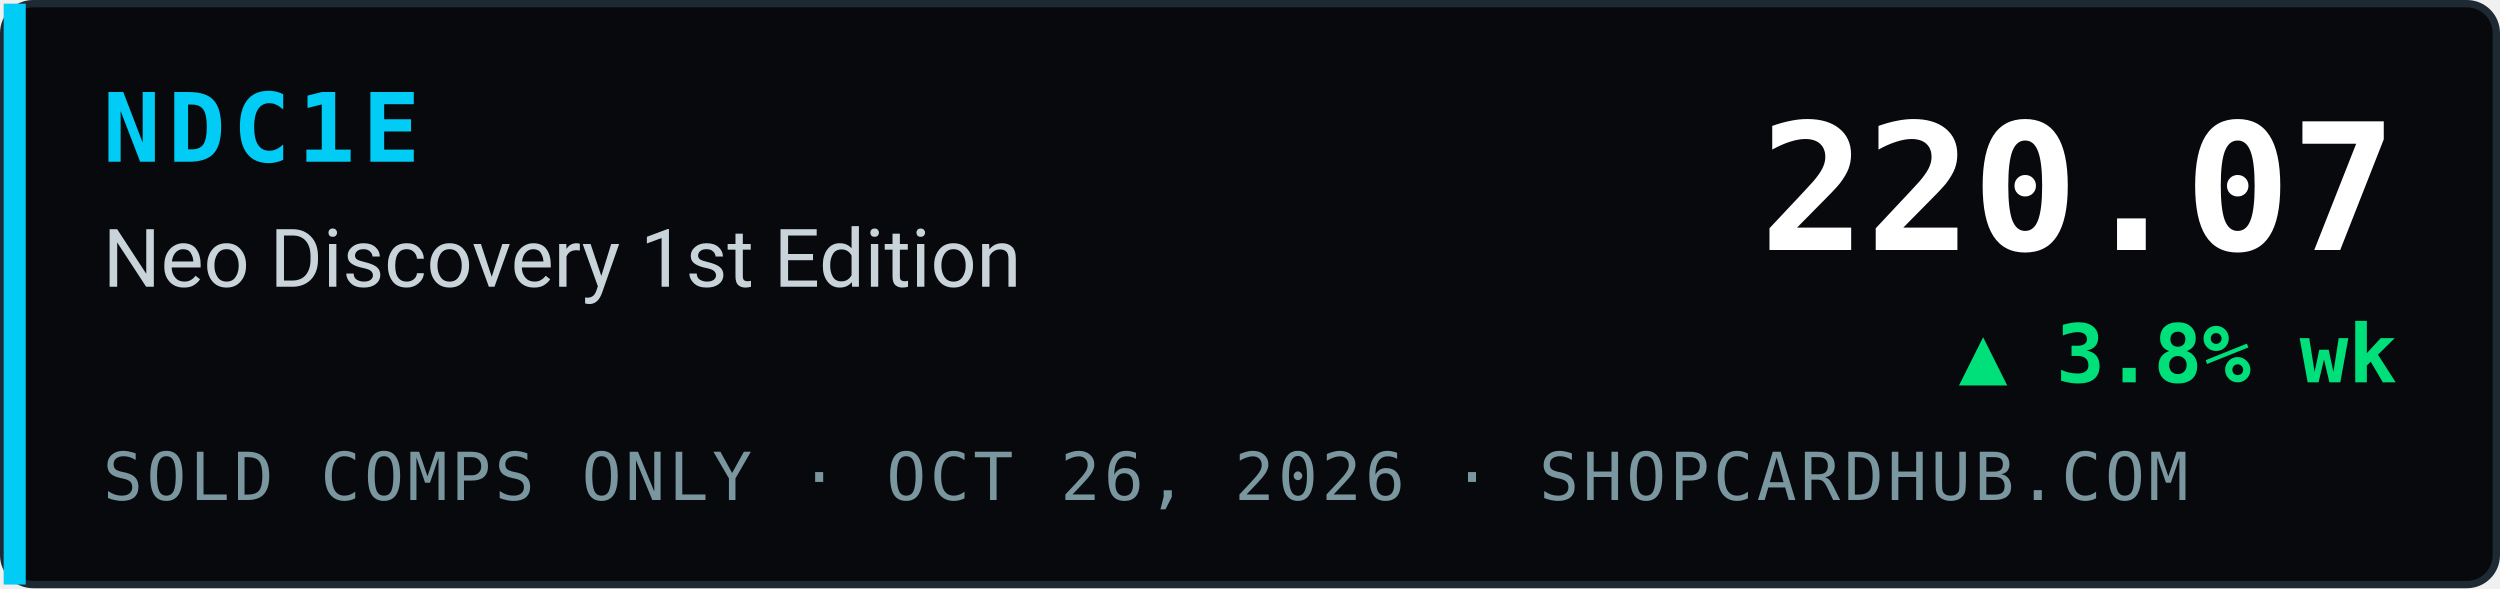
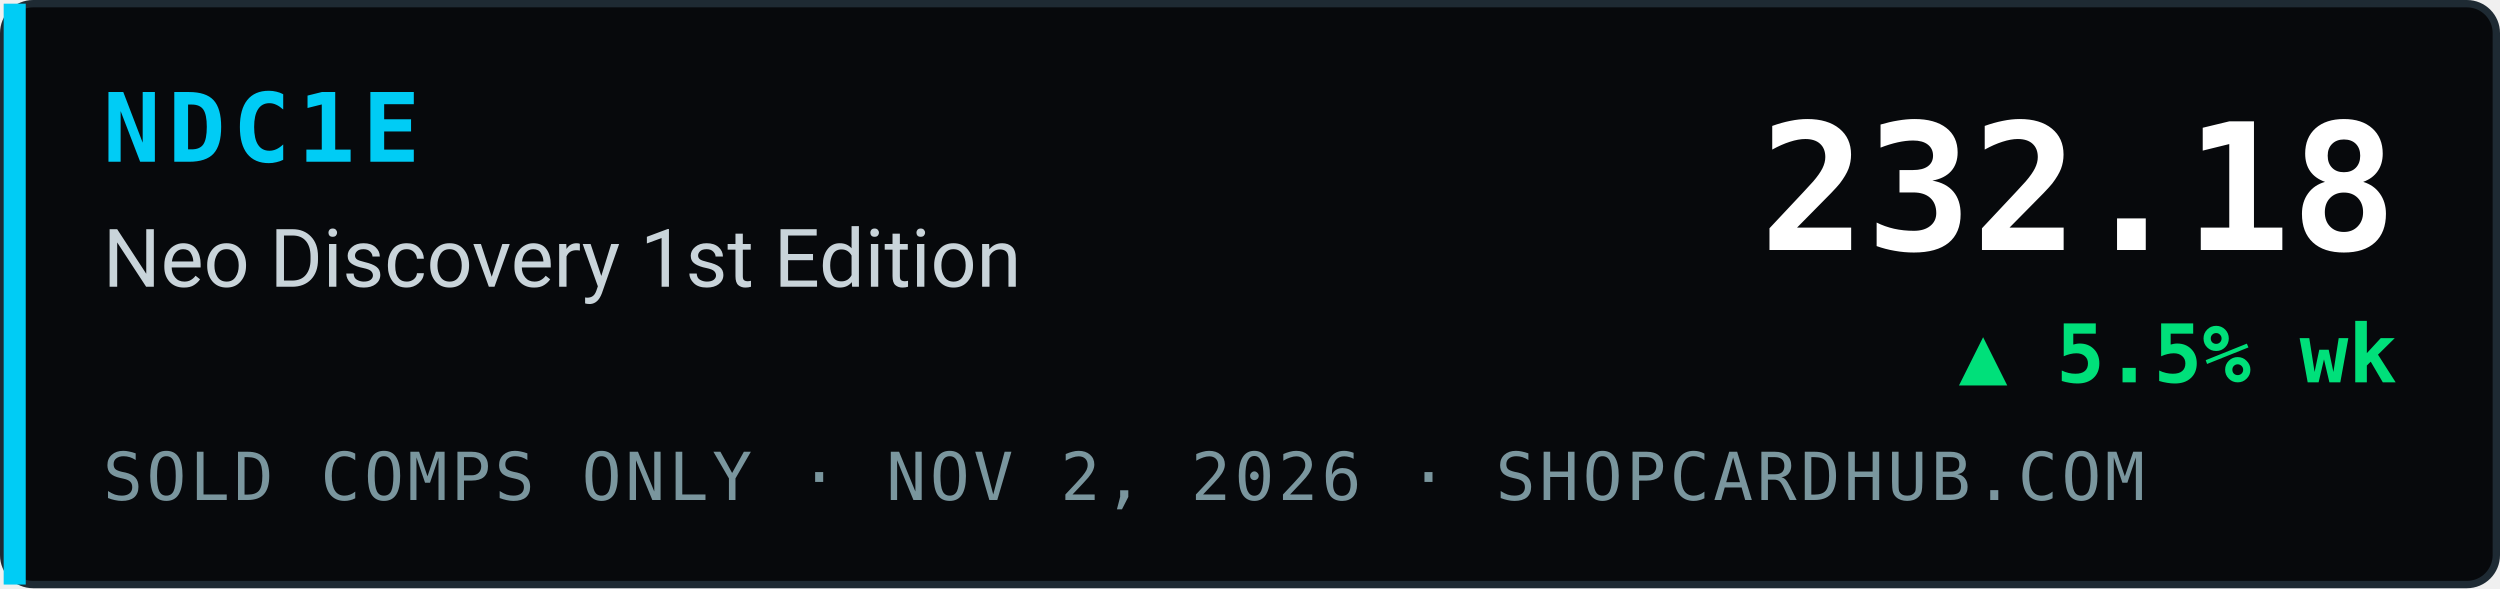
- <svg xmlns="http://www.w3.org/2000/svg" width="340" height="80" viewBox="0 0 340 80" role="img" aria-label="NDC1E Neo Discovery 1st Edition index 220.07, ▲ 3.8% wk, sold comps only, ShopCardHub">
+ <svg xmlns="http://www.w3.org/2000/svg" width="340" height="80" viewBox="0 0 340 80" role="img" aria-label="NDC1E Neo Discovery 1st Edition index 232.18, ▲ 5.5% wk, sold comps only, ShopCardHub">
  <rect x="0.5" y="0.5" width="339" height="79" rx="4" fill="#07090c" stroke="#1e2a33" />
  <rect x="0.5" y="0.5" width="3" height="79" fill="#00ccf5" />
  <text x="14" y="22" font-family="ui-monospace,SFMono-Regular,Menlo,Consolas,monospace" font-size="13" font-weight="700" fill="#00ccf5" letter-spacing="1">NDC1E</text>
  <text x="14" y="39" font-family="system-ui,-apple-system,Segoe UI,Roboto,Helvetica,Arial,sans-serif" font-size="11" fill="#c9d4da">Neo Discovery 1st Edition</text>
-   <text x="14" y="68" font-family="ui-monospace,SFMono-Regular,Menlo,Consolas,monospace" font-size="9" fill="#7a969e" letter-spacing="0.5">SOLD COMPS ONLY · OCT 26, 2026 · SHOPCARDHUB.COM</text>
-   <text x="326" y="34" text-anchor="end" font-family="ui-monospace,SFMono-Regular,Menlo,Consolas,monospace" font-size="24" font-weight="700" fill="#ffffff">220.07</text>
-   <text x="326" y="52" text-anchor="end" font-family="ui-monospace,SFMono-Regular,Menlo,Consolas,monospace" font-size="11" font-weight="700" fill="#00e07a">▲ 3.8% wk</text>
+   <text x="14" y="68" font-family="ui-monospace,SFMono-Regular,Menlo,Consolas,monospace" font-size="9" fill="#7a969e" letter-spacing="0.5">SOLD COMPS ONLY · NOV 2, 2026 · SHOPCARDHUB.COM</text>
+   <text x="326" y="34" text-anchor="end" font-family="ui-monospace,SFMono-Regular,Menlo,Consolas,monospace" font-size="24" font-weight="700" fill="#ffffff">232.18</text>
+   <text x="326" y="52" text-anchor="end" font-family="ui-monospace,SFMono-Regular,Menlo,Consolas,monospace" font-size="11" font-weight="700" fill="#00e07a">▲ 5.5% wk</text>
</svg>
